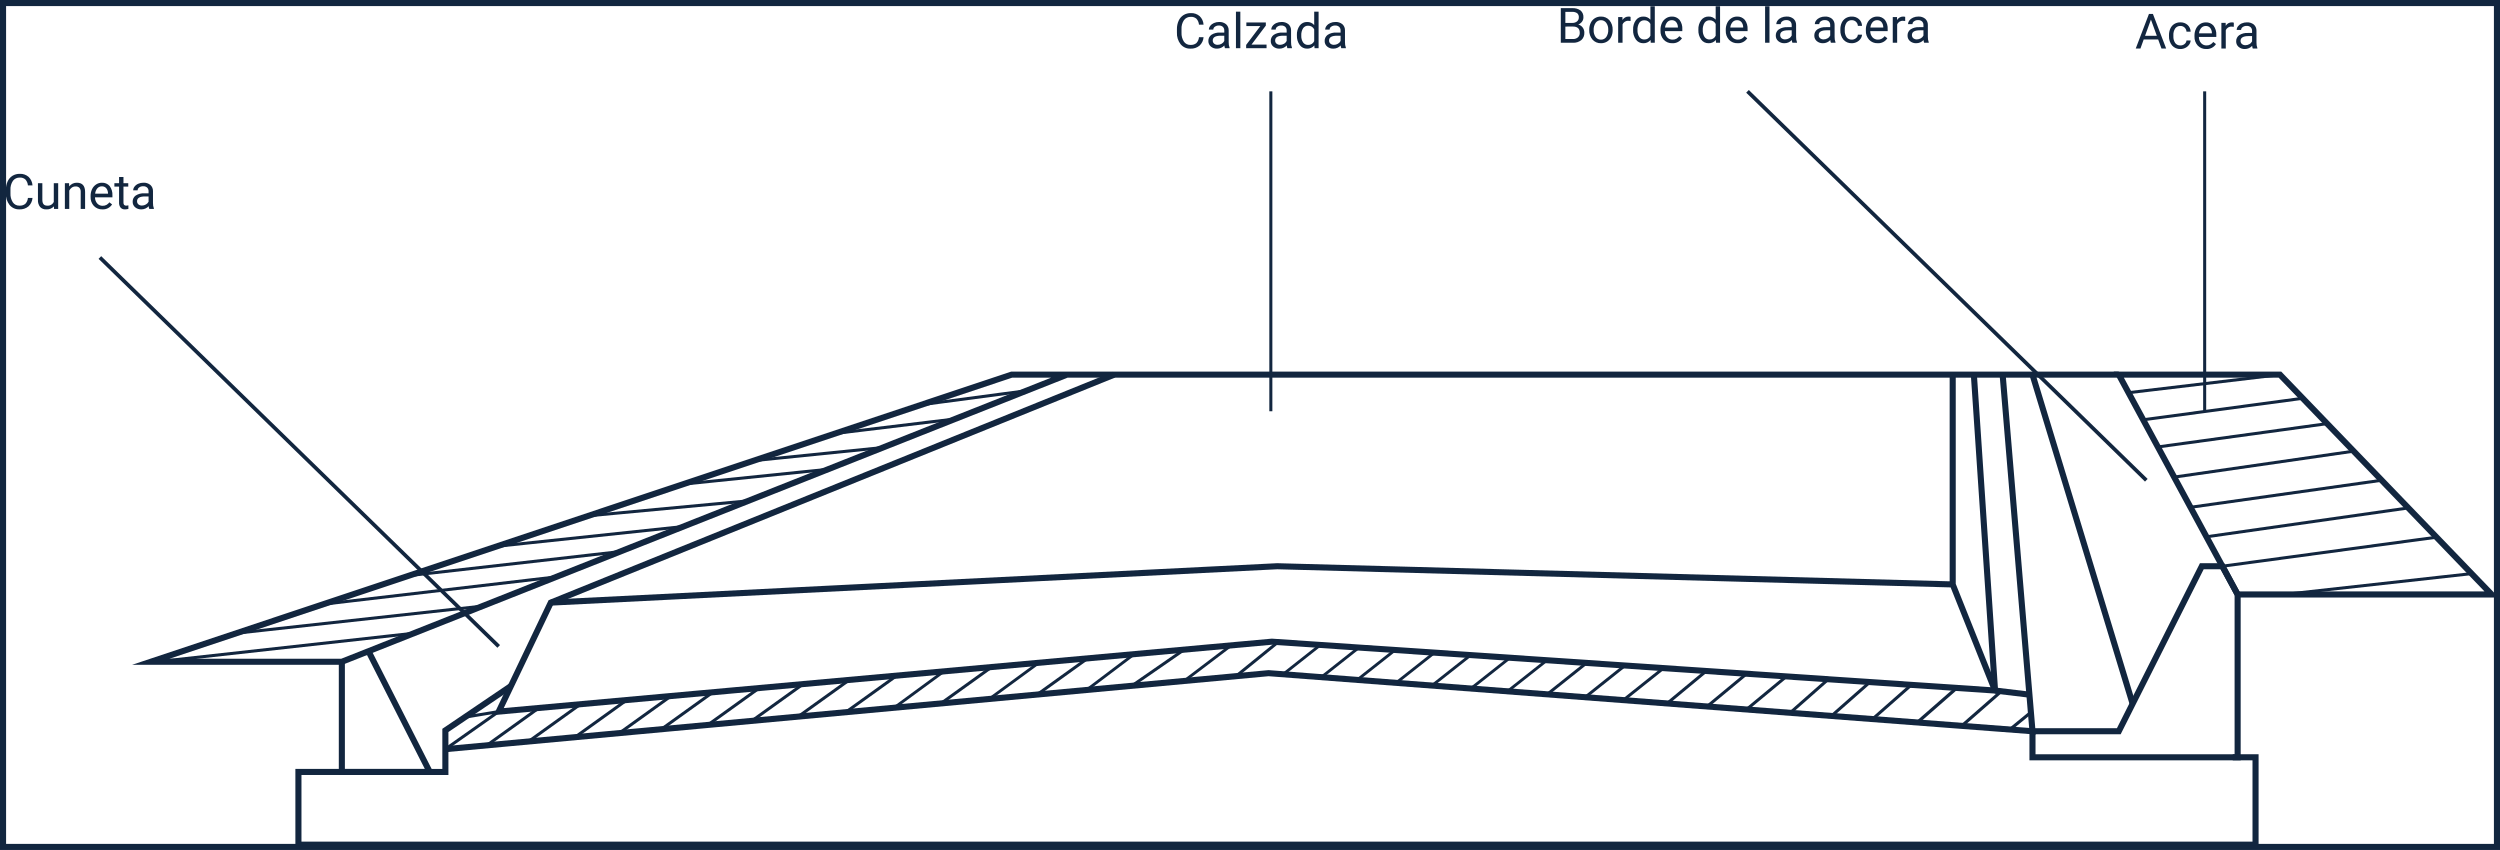
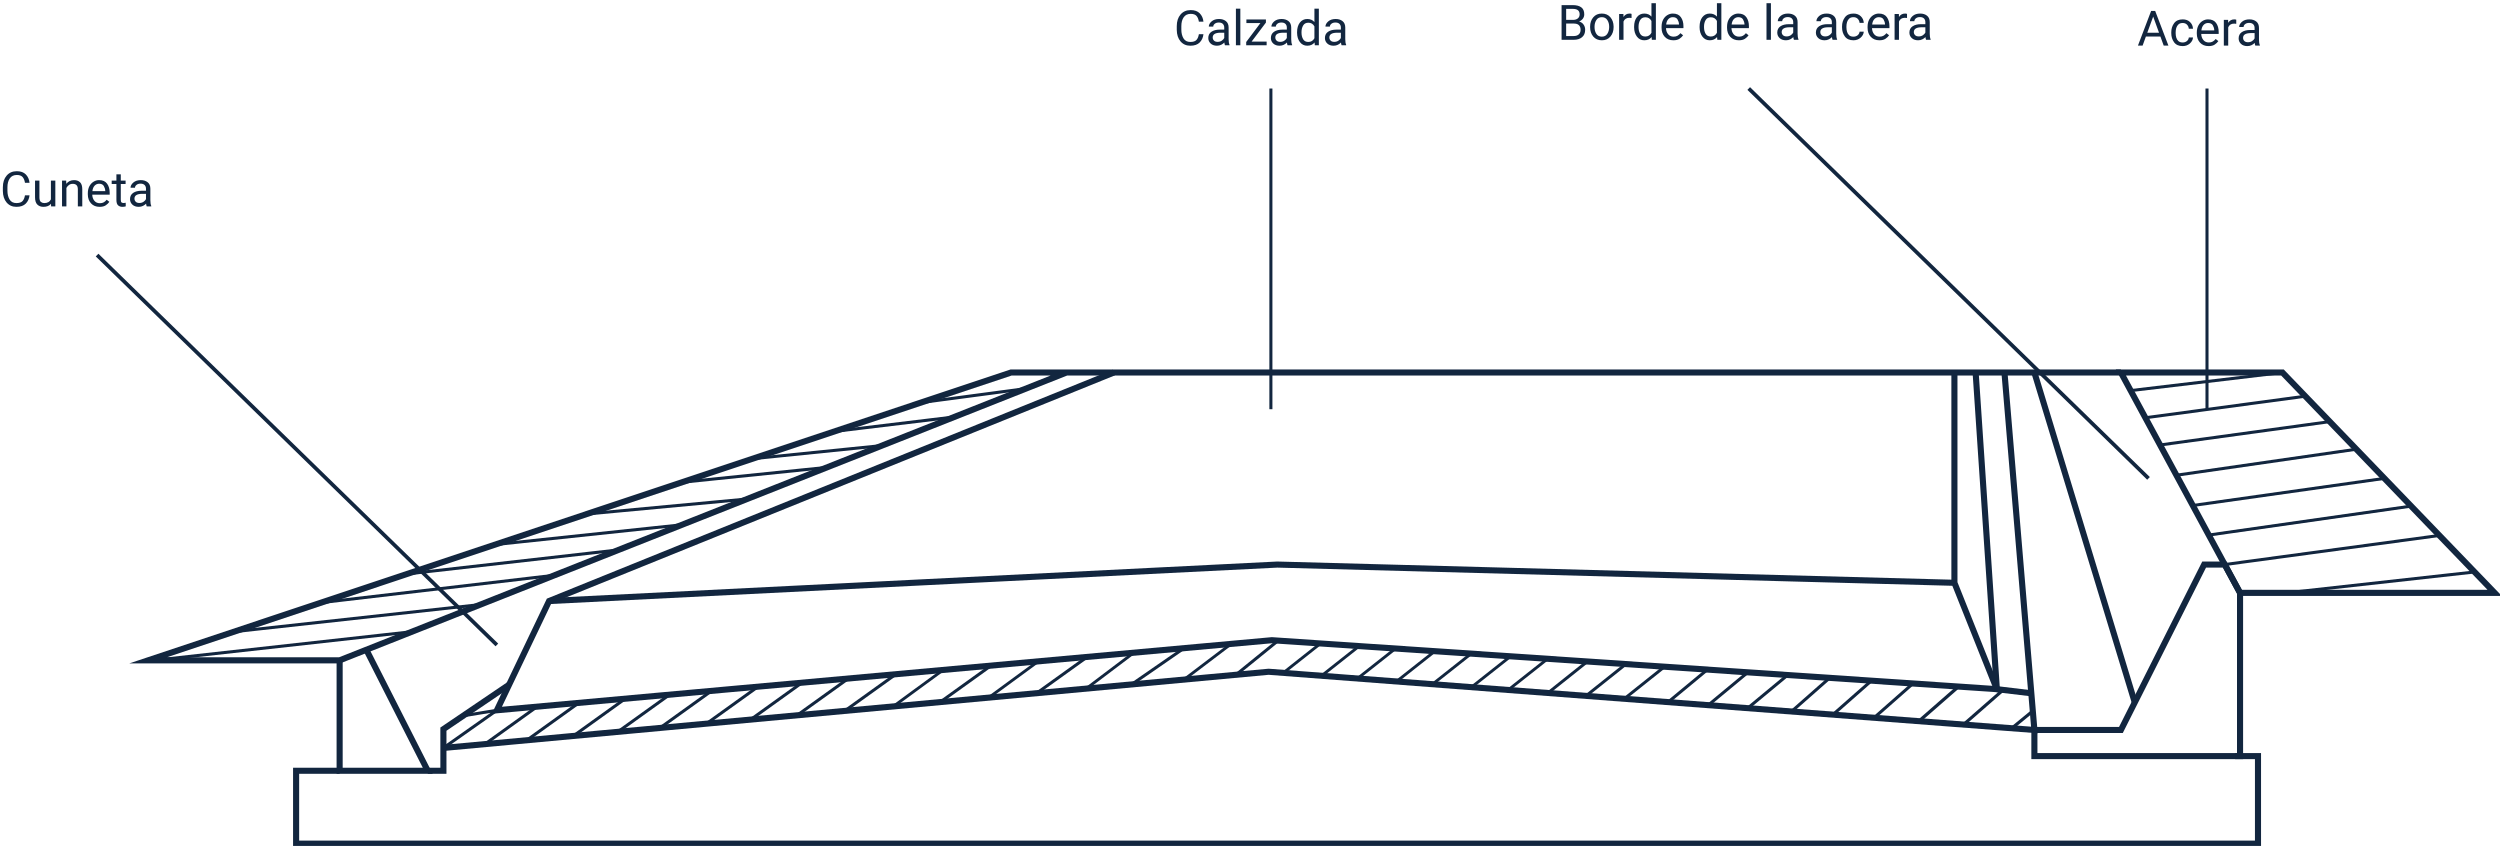
- <svg xmlns="http://www.w3.org/2000/svg" width="822" height="279.471" viewBox="0 0 822 279.471">
-   <g id="Grupo_1029969" data-name="Grupo 1029969" transform="translate(-389 -7962.873)">
-     <path id="Trazado_726988" data-name="Trazado 726988" d="M590.387,154.438H506.871L467.789,82.164h53Z" transform="translate(617.865 8003.896)" fill="none" stroke="#12263f" stroke-miterlimit="10" stroke-width="2" />
-     <path id="Trazado_729234" data-name="Trazado 729234" d="M0,0H820V277.471H0Z" transform="translate(390 7963.873)" fill="none" stroke="#12263f" stroke-width="1" />
+ <svg xmlns="http://www.w3.org/2000/svg" width="820" height="277.471" viewBox="0 0 820 277.471">
+   <defs>
+     <clipPath id="clip-path">
+       <rect id="Rectángulo_350116" data-name="Rectángulo 350116" width="820" height="277.471" fill="none" stroke="#12263f" stroke-width="1" />
+     </clipPath>
+     <clipPath id="clip-path-2">
+       <rect id="Rectángulo_350117" data-name="Rectángulo 350117" width="820" height="277.471" fill="none" stroke="#12263f" stroke-width="2" />
+     </clipPath>
+   </defs>
+   <g id="Grupo_1029964" data-name="Grupo 1029964" transform="translate(-390 -7963.873)">
+     <g id="Grupo_1026424" data-name="Grupo 1026424" transform="translate(390 7963.873)" clip-path="url(#clip-path)">
+       <path id="Trazado_726988" data-name="Trazado 726988" d="M590.387,154.438H506.871L467.789,82.164h53Z" transform="translate(227.865 40.023)" fill="none" stroke="#12263f" stroke-miterlimit="10" stroke-width="2" />
+     </g>
    <path id="Trazado_726989" data-name="Trazado 726989" d="M511.146,124.522h-6.759l-27.3,54.253H448.709v8.566h67.455V133.8Z" transform="translate(608.571 8024.529)" fill="none" stroke="#12263f" stroke-miterlimit="10" stroke-width="2" />
    <path id="Trazado_726990" data-name="Trazado 726990" d="M679.741,82.164H315.7l-283.027,94.4H95.485L333.9,82.164" transform="translate(405.914 8003.896)" fill="none" stroke="#12263f" stroke-miterlimit="10" stroke-width="2" />
    <path id="Trazado_726991" data-name="Trazado 726991" d="M74.91,146.778v36.227h28.909L83.661,143.313" transform="translate(426.489 8033.682)" fill="none" stroke="#12263f" stroke-miterlimit="10" stroke-width="2" />
-     <path id="Trazado_729235" data-name="Trazado 729235" d="M0,0,32.925,108.2" transform="translate(1057.28 8086.06)" fill="none" stroke="#12263f" stroke-width="2" />
+     <path id="Trazado_729234" data-name="Trazado 729234" d="M0,0,32.925,108.2" transform="translate(1057.28 8086.06)" fill="none" stroke="#12263f" stroke-width="2" />
    <path id="Trazado_726992" data-name="Trazado 726992" d="M609.826,82.164l9.815,117.244L368.468,180.313,97.8,205.3" transform="translate(437.639 8003.896)" fill="none" stroke="#12263f" stroke-miterlimit="10" stroke-width="2" />
    <path id="Trazado_726993" data-name="Trazado 726993" d="M594.625,82.164l6.96,103.86L363.8,169.963,109.59,192.946l17.132-35.832,185.234-74.95" transform="translate(443.382 8003.896)" fill="none" stroke="#12263f" stroke-miterlimit="10" stroke-width="2" />
    <path id="Trazado_726994" data-name="Trazado 726994" d="M121.11,157.114l238.86-11.959,222.085,5.98,13.919,34.889-13.919-34.889V82.164" transform="translate(448.994 8003.896)" fill="none" stroke="#12263f" stroke-miterlimit="10" stroke-width="2" />
    <path id="Trazado_726995" data-name="Trazado 726995" d="M94.35,179.256H99.48V165.6l21.548-14.593" transform="translate(435.959 8037.432)" fill="none" stroke="#12263f" stroke-miterlimit="10" stroke-width="2" />
-     <path id="Trazado_726996" data-name="Trazado 726996" d="M79.586,171.582H65.309v23.913h643.5V166.764h-7.5" transform="translate(421.813 8045.105)" fill="none" stroke="#12263f" stroke-miterlimit="10" stroke-width="2" />
-     <path id="Trazado_729236" data-name="Trazado 729236" d="M0,0H820V277.471H0Z" transform="translate(390 7963.873)" fill="none" stroke="#12263f" stroke-width="2" />
+     <g id="Grupo_1026426" data-name="Grupo 1026426" transform="translate(390 7963.873)" clip-path="url(#clip-path-2)">
+       <path id="Trazado_726996" data-name="Trazado 726996" d="M79.586,171.582H65.309v23.913h643.5V166.764h-7.5" transform="translate(31.813 81.232)" fill="none" stroke="#12263f" stroke-miterlimit="10" stroke-width="2" />
+     </g>
    <path id="Trazado_726998" data-name="Trazado 726998" d="M11.307,1.355,0,0" transform="translate(1044.967 8189.92)" fill="none" stroke="#12263f" stroke-width="2" />
-     <path id="Trazado_729237" data-name="Trazado 729237" d="M0,9.393,84.575,0" transform="translate(440.546 8171.068)" fill="none" stroke="#12263f" stroke-width="1" />
-     <path id="Trazado_729238" data-name="Trazado 729238" d="M0,8.914,80.887,0" transform="translate(466.744 8162.154)" fill="none" stroke="#12263f" stroke-width="1" />
-     <path id="Trazado_729239" data-name="Trazado 729239" d="M0,8.951,76.3,0" transform="translate(495.353 8152.575)" fill="none" stroke="#12263f" stroke-width="1" />
-     <path id="Trazado_729240" data-name="Trazado 729240" d="M0,6.8,61.214,0" transform="translate(1139.955 8151.535)" fill="none" stroke="#12263f" stroke-width="1" />
-     <path id="Trazado_729241" data-name="Trazado 729241" d="M0,9.571,70.633,0" transform="translate(1119.484 8139.503)" fill="none" stroke="#12263f" stroke-width="1" />
-     <path id="Trazado_729242" data-name="Trazado 729242" d="M0,9.486,66.373,0" transform="translate(1114.479 8129.88)" fill="none" stroke="#12263f" stroke-width="1" />
-     <path id="Trazado_729243" data-name="Trazado 729243" d="M0,8.888,62.854,0" transform="translate(1109.236 8120.782)" fill="none" stroke="#12263f" stroke-width="1" />
-     <path id="Trazado_729244" data-name="Trazado 729244" d="M0,8.527,59.011,0" transform="translate(1103.868 8111.216)" fill="none" stroke="#12263f" stroke-width="1" />
-     <path id="Trazado_729245" data-name="Trazado 729245" d="M0,7.656,55.661,0" transform="translate(1098.504 8102.166)" fill="none" stroke="#12263f" stroke-width="1" />
-     <path id="Trazado_729246" data-name="Trazado 729246" d="M0,7.036,52.236,0" transform="translate(1093.901 8093.83)" fill="none" stroke="#12263f" stroke-width="1" />
-     <path id="Trazado_729247" data-name="Trazado 729247" d="M0,5.892,49.521,0" transform="translate(1089.135 8086.061)" fill="none" stroke="#12263f" stroke-width="1" />
-     <path id="Trazado_729248" data-name="Trazado 729248" d="M0,7.9,69.47,0" transform="translate(523.419 8144.235)" fill="none" stroke="#12263f" stroke-width="1" />
-     <path id="Trazado_729249" data-name="Trazado 729249" d="M0,6.494,61.272,0" transform="translate(552.44 8135.991)" fill="none" stroke="#12263f" stroke-width="1" />
-     <path id="Trazado_729250" data-name="Trazado 729250" d="M0,4.916,52.549,0" transform="translate(582.492 8127.545)" fill="none" stroke="#12263f" stroke-width="1" />
-     <path id="Trazado_729251" data-name="Trazado 729251" d="M0,4.878,47.531,0" transform="translate(613.712 8117.17)" fill="none" stroke="#12263f" stroke-width="1" />
-     <path id="Trazado_729252" data-name="Trazado 729252" d="M0,4.31,42.442,0" transform="translate(636.874 8110.013)" fill="none" stroke="#12263f" stroke-width="1" />
-     <path id="Trazado_729253" data-name="Trazado 729253" d="M0,4.7,38.846,0" transform="translate(664.193 8100.621)" fill="none" stroke="#12263f" stroke-width="1" />
-     <path id="Trazado_729254" data-name="Trazado 729254" d="M0,4.585,34.441,0" transform="translate(692.036 8091.339)" fill="none" stroke="#12263f" stroke-width="1" />
+     <path id="Trazado_729235" data-name="Trazado 729235" d="M0,9.393,84.575,0" transform="translate(440.546 8171.068)" fill="none" stroke="#12263f" stroke-width="1" />
+     <path id="Trazado_729236" data-name="Trazado 729236" d="M0,8.914,80.887,0" transform="translate(466.744 8162.154)" fill="none" stroke="#12263f" stroke-width="1" />
+     <path id="Trazado_729237" data-name="Trazado 729237" d="M0,8.951,76.3,0" transform="translate(495.353 8152.575)" fill="none" stroke="#12263f" stroke-width="1" />
+     <path id="Trazado_729238" data-name="Trazado 729238" d="M0,6.8,61.214,0" transform="translate(1139.955 8151.535)" fill="none" stroke="#12263f" stroke-width="1" />
+     <path id="Trazado_729239" data-name="Trazado 729239" d="M0,9.571,70.633,0" transform="translate(1119.484 8139.503)" fill="none" stroke="#12263f" stroke-width="1" />
+     <path id="Trazado_729240" data-name="Trazado 729240" d="M0,9.486,66.373,0" transform="translate(1114.479 8129.88)" fill="none" stroke="#12263f" stroke-width="1" />
+     <path id="Trazado_729241" data-name="Trazado 729241" d="M0,8.888,62.854,0" transform="translate(1109.236 8120.782)" fill="none" stroke="#12263f" stroke-width="1" />
+     <path id="Trazado_729242" data-name="Trazado 729242" d="M0,8.527,59.011,0" transform="translate(1103.868 8111.216)" fill="none" stroke="#12263f" stroke-width="1" />
+     <path id="Trazado_729243" data-name="Trazado 729243" d="M0,7.656,55.661,0" transform="translate(1098.504 8102.166)" fill="none" stroke="#12263f" stroke-width="1" />
+     <path id="Trazado_729244" data-name="Trazado 729244" d="M0,7.036,52.236,0" transform="translate(1093.901 8093.83)" fill="none" stroke="#12263f" stroke-width="1" />
+     <path id="Trazado_729245" data-name="Trazado 729245" d="M0,5.892,49.521,0" transform="translate(1089.135 8086.061)" fill="none" stroke="#12263f" stroke-width="1" />
+     <path id="Trazado_729246" data-name="Trazado 729246" d="M0,7.9,69.47,0" transform="translate(523.419 8144.235)" fill="none" stroke="#12263f" stroke-width="1" />
+     <path id="Trazado_729247" data-name="Trazado 729247" d="M0,6.494,61.272,0" transform="translate(552.44 8135.991)" fill="none" stroke="#12263f" stroke-width="1" />
+     <path id="Trazado_729248" data-name="Trazado 729248" d="M0,4.916,52.549,0" transform="translate(582.492 8127.545)" fill="none" stroke="#12263f" stroke-width="1" />
+     <path id="Trazado_729249" data-name="Trazado 729249" d="M0,4.878,47.531,0" transform="translate(613.712 8117.17)" fill="none" stroke="#12263f" stroke-width="1" />
+     <path id="Trazado_729250" data-name="Trazado 729250" d="M0,4.31,42.442,0" transform="translate(636.874 8110.013)" fill="none" stroke="#12263f" stroke-width="1" />
+     <path id="Trazado_729251" data-name="Trazado 729251" d="M0,4.7,38.846,0" transform="translate(664.193 8100.621)" fill="none" stroke="#12263f" stroke-width="1" />
+     <path id="Trazado_729252" data-name="Trazado 729252" d="M0,4.585,34.441,0" transform="translate(692.036 8091.339)" fill="none" stroke="#12263f" stroke-width="1" />
    <path id="Trazado_726997" data-name="Trazado 726997" d="M97.8,169.009l17.533-12.35-11.072,1.819" transform="translate(437.639 8040.183)" fill="none" stroke="#12263f" stroke-miterlimit="10" stroke-width="1" />
-     <path id="Trazado_729255" data-name="Trazado 729255" d="M0,12.288,17.117,0" transform="translate(549.062 8195.647)" fill="none" stroke="#12263f" stroke-width="1" />
-     <path id="Trazado_729256" data-name="Trazado 729256" d="M0,12.288,17.117,0" transform="translate(562.8 8194.371)" fill="none" stroke="#12263f" stroke-width="1" />
-     <path id="Trazado_729257" data-name="Trazado 729257" d="M0,12.288,17.117,0" transform="translate(577.947 8193.052)" fill="none" stroke="#12263f" stroke-width="1" />
-     <path id="Trazado_729258" data-name="Trazado 729258" d="M0,12.288,17.117,0" transform="translate(592.676 8191.605)" fill="none" stroke="#12263f" stroke-width="1" />
-     <path id="Trazado_729259" data-name="Trazado 729259" d="M0,12.288,17.117,0" transform="translate(606.467 8190.345)" fill="none" stroke="#12263f" stroke-width="1" />
-     <path id="Trazado_729260" data-name="Trazado 729260" d="M0,12.288,17.117,0" transform="translate(621.546 8189.077)" fill="none" stroke="#12263f" stroke-width="1" />
-     <path id="Trazado_729261" data-name="Trazado 729261" d="M0,12.288,17.117,0" transform="translate(635.981 8187.769)" fill="none" stroke="#12263f" stroke-width="1" />
-     <path id="Trazado_729262" data-name="Trazado 729262" d="M0,12.288,17.117,0" transform="translate(651.279 8186.321)" fill="none" stroke="#12263f" stroke-width="1" />
-     <path id="Trazado_729263" data-name="Trazado 729263" d="M0,12.288,17.117,0" transform="translate(666.952 8184.851)" fill="none" stroke="#12263f" stroke-width="1" />
-     <path id="Trazado_729264" data-name="Trazado 729264" d="M0,11.8,16.114,0" transform="translate(683.006 8183.776)" fill="none" stroke="#12263f" stroke-width="0.951" />
-     <path id="Trazado_729265" data-name="Trazado 729265" d="M0,12.288,17.117,0" transform="translate(697.979 8182.162)" fill="none" stroke="#12263f" stroke-width="1" />
-     <path id="Trazado_729266" data-name="Trazado 729266" d="M0,11.8,16.114,0" transform="translate(714.033 8181.087)" fill="none" stroke="#12263f" stroke-width="0.951" />
-     <path id="Trazado_729267" data-name="Trazado 729267" d="M0,12.014,16.737,0" transform="translate(730.045 8179.216)" fill="none" stroke="#12263f" stroke-width="1" />
-     <path id="Trazado_729268" data-name="Trazado 729268" d="M0,11.776,15.588,0" transform="translate(746.301 8177.953)" fill="none" stroke="#12263f" stroke-width="0.951" />
-     <path id="Trazado_729269" data-name="Trazado 729269" d="M0,11.892,17.191,0" transform="translate(761.178 8176.464)" fill="none" stroke="#12263f" stroke-width="1" />
-     <path id="Trazado_729270" data-name="Trazado 729270" d="M0,11.7,15.426,0" transform="translate(778.369 8175.069)" fill="none" stroke="#12263f" stroke-width="0.951" />
-     <path id="Trazado_729271" data-name="Trazado 729271" d="M0,11.427,14.089,0" transform="translate(795.409 8173.77)" fill="none" stroke="#12263f" stroke-width="1" />
-     <path id="Trazado_729272" data-name="Trazado 729272" d="M0,9.778,12.38,0" transform="translate(810.738 8174.935)" fill="none" stroke="#12263f" stroke-width="0.951" />
-     <path id="Trazado_729273" data-name="Trazado 729273" d="M0,9.778,12.38,0" transform="translate(823.118 8176.03)" fill="none" stroke="#12263f" stroke-width="0.951" />
-     <path id="Trazado_729274" data-name="Trazado 729274" d="M0,9.778,12.38,0" transform="translate(835.498 8176.463)" fill="none" stroke="#12263f" stroke-width="0.951" />
-     <path id="Trazado_729275" data-name="Trazado 729275" d="M0,9.778,12.38,0" transform="translate(847.877 8177.762)" fill="none" stroke="#12263f" stroke-width="0.951" />
-     <path id="Trazado_729276" data-name="Trazado 729276" d="M0,9.778,12.38,0" transform="translate(860.257 8178.194)" fill="none" stroke="#12263f" stroke-width="0.951" />
-     <path id="Trazado_729277" data-name="Trazado 729277" d="M0,9.778,12.38,0" transform="translate(872.637 8179.493)" fill="none" stroke="#12263f" stroke-width="0.951" />
-     <path id="Trazado_729278" data-name="Trazado 729278" d="M0,9.778,12.38,0" transform="translate(885.016 8180.142)" fill="none" stroke="#12263f" stroke-width="0.951" />
-     <path id="Trazado_729279" data-name="Trazado 729279" d="M0,10.138,12.724,0" transform="translate(897.942 8180.849)" fill="none" stroke="#12263f" stroke-width="0.981" />
-     <path id="Trazado_729280" data-name="Trazado 729280" d="M0,10.138,12.724,0" transform="translate(910.289 8181.918)" fill="none" stroke="#12263f" stroke-width="0.981" />
-     <path id="Trazado_729281" data-name="Trazado 729281" d="M0,10.138,12.724,0" transform="translate(923.013 8182.735)" fill="none" stroke="#12263f" stroke-width="0.981" />
-     <path id="Trazado_729282" data-name="Trazado 729282" d="M0,10.536,12.724,0" transform="translate(937.141 8183.634)" fill="none" stroke="#12263f" stroke-width="1" />
-     <path id="Trazado_729283" data-name="Trazado 729283" d="M0,10.536,12.724,0" transform="translate(950.263 8184.652)" fill="none" stroke="#12263f" stroke-width="1" />
-     <path id="Trazado_729284" data-name="Trazado 729284" d="M0,10.536,12.724,0" transform="translate(963.582 8185.338)" fill="none" stroke="#12263f" stroke-width="1" />
-     <path id="Trazado_729285" data-name="Trazado 729285" d="M0,10.942,12.428,0" transform="translate(977.61 8186.305)" fill="none" stroke="#12263f" stroke-width="1.008" />
-     <path id="Trazado_729286" data-name="Trazado 729286" d="M0,10.942,12.428,0" transform="translate(991.298 8187.237)" fill="none" stroke="#12263f" stroke-width="1.008" />
-     <path id="Trazado_729287" data-name="Trazado 729287" d="M0,10.942,12.428,0" transform="translate(1005.06 8188.032)" fill="none" stroke="#12263f" stroke-width="1.008" />
-     <path id="Trazado_729288" data-name="Trazado 729288" d="M0,11.589,13.255,0" transform="translate(1019.135 8189.07)" fill="none" stroke="#12263f" stroke-width="1.071" />
-     <path id="Trazado_729289" data-name="Trazado 729289" d="M0,11.165,12.771,0" transform="translate(1034.031 8190.371)" fill="none" stroke="#12263f" stroke-width="1.032" />
-     <path id="Trazado_729290" data-name="Trazado 729290" d="M0,5.824,7.108,0" transform="translate(1049.651 8197.079)" fill="none" stroke="#12263f" stroke-width="1.032" />
-     <path id="Trazado_729291" data-name="Trazado 729291" d="M0,105.186V0" transform="translate(1113.895 7992.908)" fill="none" stroke="#12263f" stroke-width="1" />
-     <path id="Trazado_729292" data-name="Trazado 729292" d="M131.129,127.875,0,0" transform="translate(963.581 7992.907)" fill="none" stroke="#12263f" stroke-width="1.239" />
-     <path id="Trazado_729293" data-name="Trazado 729293" d="M7.6-2.977H2.836L1.766,0H.219L4.563-11.375H5.875L10.227,0H8.688ZM3.289-4.2H7.156L5.219-9.523Zm11.633,3.18a2.082,2.082,0,0,0,1.352-.469,1.649,1.649,0,0,0,.641-1.172h1.367a2.621,2.621,0,0,1-.5,1.383,3.293,3.293,0,0,1-1.23,1.047,3.55,3.55,0,0,1-1.629.391A3.482,3.482,0,0,1,12.176-1a4.59,4.59,0,0,1-1.02-3.152v-.242a5.089,5.089,0,0,1,.453-2.2,3.451,3.451,0,0,1,1.3-1.492,3.7,3.7,0,0,1,2-.531,3.39,3.39,0,0,1,2.363.852,3.043,3.043,0,0,1,1,2.211H16.914a1.992,1.992,0,0,0-.621-1.348,1.932,1.932,0,0,0-1.379-.527,2.023,2.023,0,0,0-1.707.793A3.724,3.724,0,0,0,12.6-4.336v.273a3.65,3.65,0,0,0,.6,2.25A2.033,2.033,0,0,0,14.922-1.023ZM23.414.156a3.693,3.693,0,0,1-2.8-1.129,4.19,4.19,0,0,1-1.078-3.02v-.266A5.073,5.073,0,0,1,20.02-6.5a3.748,3.748,0,0,1,1.344-1.547,3.378,3.378,0,0,1,1.871-.559A3.166,3.166,0,0,1,25.8-7.523a4.7,4.7,0,0,1,.914,3.109v.6H20.984a3,3,0,0,0,.73,2.02,2.3,2.3,0,0,0,1.777.77,2.517,2.517,0,0,0,1.3-.312,3.259,3.259,0,0,0,.93-.828l.883.688A3.55,3.55,0,0,1,23.414.156Zm-.18-7.578a1.928,1.928,0,0,0-1.469.637A3.1,3.1,0,0,0,21.031-5h4.234v-.109a2.753,2.753,0,0,0-.594-1.707A1.815,1.815,0,0,0,23.234-7.422Zm9.234.266a4.331,4.331,0,0,0-.711-.055A1.9,1.9,0,0,0,29.828-6V0H28.383V-8.453h1.406l.023.977a2.251,2.251,0,0,1,2.016-1.133,1.477,1.477,0,0,1,.641.109ZM38.7,0a3.036,3.036,0,0,1-.2-.891A3.225,3.225,0,0,1,36.094.156a2.984,2.984,0,0,1-2.051-.707,2.287,2.287,0,0,1-.8-1.793,2.39,2.39,0,0,1,1-2.051,4.733,4.733,0,0,1,2.824-.73h1.406v-.664A1.623,1.623,0,0,0,38.023-7a1.821,1.821,0,0,0-1.336-.449,2.107,2.107,0,0,0-1.3.391,1.151,1.151,0,0,0-.523.945H33.414a2,2,0,0,1,.449-1.223,3.066,3.066,0,0,1,1.219-.934,4.1,4.1,0,0,1,1.691-.344,3.342,3.342,0,0,1,2.289.73,2.635,2.635,0,0,1,.859,2.012v3.891a4.757,4.757,0,0,0,.3,1.852V0ZM36.3-1.1a2.54,2.54,0,0,0,1.289-.352,2.127,2.127,0,0,0,.883-.914V-4.1H37.344q-2.656,0-2.656,1.555a1.316,1.316,0,0,0,.453,1.063A1.742,1.742,0,0,0,36.3-1.1Z" transform="translate(1091.008 7978.837)" fill="#12263f" />
-     <path id="Trazado_729294" data-name="Trazado 729294" d="M0,0H820V277.471H0Z" transform="translate(390 7963.873)" fill="none" stroke="#12263f" stroke-width="1" />
-     <path id="Trazado_729295" data-name="Trazado 729295" d="M0,105.186V0" transform="translate(806.853 7992.908)" fill="none" stroke="#12263f" stroke-width="1" />
-     <path id="Trazado_729296" data-name="Trazado 729296" d="M9.688-3.609A4.185,4.185,0,0,1,8.355-.824a4.365,4.365,0,0,1-2.98.98,4.008,4.008,0,0,1-3.23-1.445A5.815,5.815,0,0,1,.93-5.156V-6.25A6.481,6.481,0,0,1,1.5-9.039,4.231,4.231,0,0,1,3.1-10.887a4.47,4.47,0,0,1,2.406-.645A4.11,4.11,0,0,1,8.414-10.52a4.235,4.235,0,0,1,1.273,2.8H8.18a3.268,3.268,0,0,0-.848-1.975A2.565,2.565,0,0,0,5.508-10.3,2.684,2.684,0,0,0,3.254-9.241a4.882,4.882,0,0,0-.816,3.026v1.1a5.018,5.018,0,0,0,.773,2.948A2.5,2.5,0,0,0,5.375-1.07a2.887,2.887,0,0,0,1.918-.566A3.143,3.143,0,0,0,8.18-3.609ZM16.727,0a3.036,3.036,0,0,1-.2-.891A3.225,3.225,0,0,1,14.117.156a2.984,2.984,0,0,1-2.051-.707,2.287,2.287,0,0,1-.8-1.793,2.39,2.39,0,0,1,1-2.051,4.733,4.733,0,0,1,2.824-.73H16.5v-.664A1.623,1.623,0,0,0,16.047-7a1.821,1.821,0,0,0-1.336-.449,2.107,2.107,0,0,0-1.3.391,1.151,1.151,0,0,0-.523.945H11.438a2,2,0,0,1,.449-1.223,3.066,3.066,0,0,1,1.219-.934A4.1,4.1,0,0,1,14.8-8.609a3.342,3.342,0,0,1,2.289.73,2.635,2.635,0,0,1,.859,2.012v3.891a4.757,4.757,0,0,0,.3,1.852V0Zm-2.4-1.1a2.54,2.54,0,0,0,1.289-.352,2.127,2.127,0,0,0,.883-.914V-4.1H15.367q-2.656,0-2.656,1.555a1.316,1.316,0,0,0,.453,1.063A1.742,1.742,0,0,0,14.328-1.1ZM21.781,0H20.336V-12h1.445Zm3.672-1.18H30.4V0H23.688V-1.062l4.664-6.2H23.758v-1.2h6.406V-7.43ZM37.242,0a3.036,3.036,0,0,1-.2-.891A3.225,3.225,0,0,1,34.633.156a2.984,2.984,0,0,1-2.051-.707,2.287,2.287,0,0,1-.8-1.793,2.39,2.39,0,0,1,1-2.051,4.733,4.733,0,0,1,2.824-.73h1.406v-.664A1.623,1.623,0,0,0,36.563-7a1.821,1.821,0,0,0-1.336-.449,2.107,2.107,0,0,0-1.3.391,1.151,1.151,0,0,0-.523.945H31.953A2,2,0,0,1,32.4-7.332a3.066,3.066,0,0,1,1.219-.934,4.1,4.1,0,0,1,1.691-.344,3.342,3.342,0,0,1,2.289.73,2.635,2.635,0,0,1,.859,2.012v3.891a4.757,4.757,0,0,0,.3,1.852V0Zm-2.4-1.1a2.54,2.54,0,0,0,1.289-.352,2.127,2.127,0,0,0,.883-.914V-4.1H35.883q-2.656,0-2.656,1.555a1.316,1.316,0,0,0,.453,1.063A1.742,1.742,0,0,0,34.844-1.1Zm5.531-3.2A4.952,4.952,0,0,1,41.3-7.426a2.915,2.915,0,0,1,2.414-1.184,2.932,2.932,0,0,1,2.352,1.016V-12h1.445V0H46.18l-.07-.906A2.943,2.943,0,0,1,43.7.156a2.887,2.887,0,0,1-2.395-1.2,5.008,5.008,0,0,1-.926-3.141Zm1.445.164a3.749,3.749,0,0,0,.594,2.25,1.92,1.92,0,0,0,1.641.813A2.108,2.108,0,0,0,46.063-2.3V-6.187a2.125,2.125,0,0,0-1.992-1.2,1.929,1.929,0,0,0-1.656.82A4.128,4.128,0,0,0,41.82-4.133ZM54.969,0a3.036,3.036,0,0,1-.2-.891A3.225,3.225,0,0,1,52.359.156a2.984,2.984,0,0,1-2.051-.707,2.287,2.287,0,0,1-.8-1.793,2.39,2.39,0,0,1,1-2.051,4.733,4.733,0,0,1,2.824-.73h1.406v-.664A1.623,1.623,0,0,0,54.289-7a1.821,1.821,0,0,0-1.336-.449,2.107,2.107,0,0,0-1.3.391,1.151,1.151,0,0,0-.523.945H49.68a2,2,0,0,1,.449-1.223,3.066,3.066,0,0,1,1.219-.934,4.1,4.1,0,0,1,1.691-.344,3.342,3.342,0,0,1,2.289.73,2.635,2.635,0,0,1,.859,2.012v3.891a4.757,4.757,0,0,0,.3,1.852V0Zm-2.4-1.1a2.54,2.54,0,0,0,1.289-.352,2.127,2.127,0,0,0,.883-.914V-4.1H53.609q-2.656,0-2.656,1.555a1.316,1.316,0,0,0,.453,1.063A1.742,1.742,0,0,0,52.57-1.1Z" transform="translate(775.043 7978.713)" fill="#12263f" />
-     <path id="Trazado_729297" data-name="Trazado 729297" d="M1.32,0V-11.375H5.039a4.317,4.317,0,0,1,2.785.766,2.759,2.759,0,0,1,.934,2.266A2.31,2.31,0,0,1,8.3-6.934a2.938,2.938,0,0,1-1.234.949A2.638,2.638,0,0,1,8.527-5a2.814,2.814,0,0,1,.535,1.723A3.042,3.042,0,0,1,8.07-.875,4.1,4.1,0,0,1,5.266,0Zm1.5-5.32v4.094H5.3A2.385,2.385,0,0,0,6.949-1.77a1.907,1.907,0,0,0,.605-1.5q0-2.055-2.234-2.055Zm0-1.2H5.086A2.375,2.375,0,0,0,6.66-7.017a1.654,1.654,0,0,0,.59-1.339A1.626,1.626,0,0,0,6.7-9.722a2.686,2.686,0,0,0-1.664-.427H2.82ZM10.672-4.3a4.993,4.993,0,0,1,.488-2.234A3.643,3.643,0,0,1,12.52-8.07a3.7,3.7,0,0,1,1.988-.539,3.565,3.565,0,0,1,2.793,1.2,4.6,4.6,0,0,1,1.066,3.18v.1a5.036,5.036,0,0,1-.473,2.215A3.589,3.589,0,0,1,16.543-.391a3.743,3.743,0,0,1-2.02.547,3.556,3.556,0,0,1-2.785-1.2A4.575,4.575,0,0,1,10.672-4.2Zm1.453.172a3.616,3.616,0,0,0,.652,2.258,2.088,2.088,0,0,0,1.746.852,2.075,2.075,0,0,0,1.75-.863A3.955,3.955,0,0,0,16.922-4.3a3.61,3.61,0,0,0-.66-2.254,2.1,2.1,0,0,0-1.754-.863,2.075,2.075,0,0,0-1.727.852A3.925,3.925,0,0,0,12.125-4.133ZM24.266-7.156a4.331,4.331,0,0,0-.711-.055A1.9,1.9,0,0,0,21.625-6V0H20.18V-8.453h1.406l.023.977a2.251,2.251,0,0,1,2.016-1.133,1.477,1.477,0,0,1,.641.109ZM25.094-4.3a4.952,4.952,0,0,1,.922-3.129A2.915,2.915,0,0,1,28.43-8.609a2.932,2.932,0,0,1,2.352,1.016V-12h1.445V0H30.9l-.07-.906A2.943,2.943,0,0,1,28.414.156a2.887,2.887,0,0,1-2.395-1.2,5.008,5.008,0,0,1-.926-3.141Zm1.445.164a3.749,3.749,0,0,0,.594,2.25,1.92,1.92,0,0,0,1.641.813A2.108,2.108,0,0,0,30.781-2.3V-6.187a2.125,2.125,0,0,0-1.992-1.2,1.929,1.929,0,0,0-1.656.82A4.128,4.128,0,0,0,26.539-4.133ZM37.977.156a3.693,3.693,0,0,1-2.8-1.129A4.19,4.19,0,0,1,34.1-3.992v-.266a5.073,5.073,0,0,1,.48-2.246,3.748,3.748,0,0,1,1.344-1.547A3.378,3.378,0,0,1,37.8-8.609a3.166,3.166,0,0,1,2.563,1.086,4.7,4.7,0,0,1,.914,3.109v.6H35.547a3,3,0,0,0,.73,2.02,2.3,2.3,0,0,0,1.777.77,2.517,2.517,0,0,0,1.3-.312,3.259,3.259,0,0,0,.93-.828l.883.688A3.55,3.55,0,0,1,37.977.156ZM37.8-7.422a1.928,1.928,0,0,0-1.469.637A3.1,3.1,0,0,0,35.594-5h4.234v-.109a2.753,2.753,0,0,0-.594-1.707A1.815,1.815,0,0,0,37.8-7.422ZM46.555-4.3a4.952,4.952,0,0,1,.922-3.129,2.915,2.915,0,0,1,2.414-1.184,2.932,2.932,0,0,1,2.352,1.016V-12h1.445V0H52.359l-.07-.906A2.943,2.943,0,0,1,49.875.156a2.887,2.887,0,0,1-2.395-1.2,5.008,5.008,0,0,1-.926-3.141ZM48-4.133a3.749,3.749,0,0,0,.594,2.25,1.92,1.92,0,0,0,1.641.813A2.108,2.108,0,0,0,52.242-2.3V-6.187a2.125,2.125,0,0,0-1.992-1.2,1.929,1.929,0,0,0-1.656.82A4.128,4.128,0,0,0,48-4.133ZM59.438.156a3.693,3.693,0,0,1-2.8-1.129,4.19,4.19,0,0,1-1.078-3.02v-.266a5.073,5.073,0,0,1,.48-2.246,3.748,3.748,0,0,1,1.344-1.547,3.378,3.378,0,0,1,1.871-.559A3.166,3.166,0,0,1,61.82-7.523a4.7,4.7,0,0,1,.914,3.109v.6H57.008a3,3,0,0,0,.73,2.02,2.3,2.3,0,0,0,1.777.77,2.517,2.517,0,0,0,1.3-.312,3.259,3.259,0,0,0,.93-.828l.883.688A3.55,3.55,0,0,1,59.438.156Zm-.18-7.578a1.928,1.928,0,0,0-1.469.637A3.1,3.1,0,0,0,57.055-5h4.234v-.109A2.753,2.753,0,0,0,60.7-6.816,1.815,1.815,0,0,0,59.258-7.422ZM69.938,0H68.492V-12h1.445Zm7.531,0a3.036,3.036,0,0,1-.2-.891A3.225,3.225,0,0,1,74.859.156a2.984,2.984,0,0,1-2.051-.707,2.288,2.288,0,0,1-.8-1.793,2.39,2.39,0,0,1,1-2.051,4.733,4.733,0,0,1,2.824-.73h1.406v-.664A1.623,1.623,0,0,0,76.789-7a1.821,1.821,0,0,0-1.336-.449,2.108,2.108,0,0,0-1.3.391,1.151,1.151,0,0,0-.523.945H72.18a2,2,0,0,1,.449-1.223,3.066,3.066,0,0,1,1.219-.934,4.1,4.1,0,0,1,1.691-.344,3.342,3.342,0,0,1,2.289.73,2.635,2.635,0,0,1,.859,2.012v3.891a4.757,4.757,0,0,0,.3,1.852V0Zm-2.4-1.1a2.54,2.54,0,0,0,1.289-.352,2.127,2.127,0,0,0,.883-.914V-4.1H76.109q-2.656,0-2.656,1.555a1.316,1.316,0,0,0,.453,1.063A1.742,1.742,0,0,0,75.07-1.1ZM90.133,0a3.036,3.036,0,0,1-.2-.891A3.225,3.225,0,0,1,87.523.156a2.984,2.984,0,0,1-2.051-.707,2.288,2.288,0,0,1-.8-1.793,2.39,2.39,0,0,1,1-2.051,4.733,4.733,0,0,1,2.824-.73h1.406v-.664A1.623,1.623,0,0,0,89.453-7a1.821,1.821,0,0,0-1.336-.449,2.108,2.108,0,0,0-1.3.391,1.151,1.151,0,0,0-.523.945H84.844a2,2,0,0,1,.449-1.223,3.066,3.066,0,0,1,1.219-.934A4.1,4.1,0,0,1,88.2-8.609a3.342,3.342,0,0,1,2.289.73,2.635,2.635,0,0,1,.859,2.012v3.891a4.757,4.757,0,0,0,.3,1.852V0Zm-2.4-1.1a2.54,2.54,0,0,0,1.289-.352,2.127,2.127,0,0,0,.883-.914V-4.1H88.773q-2.656,0-2.656,1.555a1.316,1.316,0,0,0,.453,1.063A1.742,1.742,0,0,0,87.734-1.1Zm9.273.078a2.082,2.082,0,0,0,1.352-.469A1.649,1.649,0,0,0,99-2.664h1.367a2.621,2.621,0,0,1-.5,1.383,3.293,3.293,0,0,1-1.23,1.047,3.55,3.55,0,0,1-1.629.391A3.482,3.482,0,0,1,94.262-1a4.59,4.59,0,0,1-1.02-3.152v-.242a5.089,5.089,0,0,1,.453-2.2A3.451,3.451,0,0,1,95-8.078a3.7,3.7,0,0,1,2-.531,3.39,3.39,0,0,1,2.363.852,3.043,3.043,0,0,1,1,2.211H99a1.992,1.992,0,0,0-.621-1.348A1.932,1.932,0,0,0,97-7.422a2.023,2.023,0,0,0-1.707.793,3.724,3.724,0,0,0-.605,2.293v.273a3.65,3.65,0,0,0,.6,2.25A2.033,2.033,0,0,0,97.008-1.023ZM105.5.156a3.693,3.693,0,0,1-2.8-1.129,4.19,4.19,0,0,1-1.078-3.02v-.266a5.073,5.073,0,0,1,.48-2.246,3.748,3.748,0,0,1,1.344-1.547,3.378,3.378,0,0,1,1.871-.559,3.166,3.166,0,0,1,2.563,1.086,4.7,4.7,0,0,1,.914,3.109v.6H103.07a3,3,0,0,0,.73,2.02,2.3,2.3,0,0,0,1.777.77,2.517,2.517,0,0,0,1.3-.312,3.259,3.259,0,0,0,.93-.828l.883.688A3.55,3.55,0,0,1,105.5.156Zm-.18-7.578a1.928,1.928,0,0,0-1.469.637A3.1,3.1,0,0,0,103.117-5h4.234v-.109a2.753,2.753,0,0,0-.594-1.707A1.815,1.815,0,0,0,105.32-7.422Zm9.234.266a4.331,4.331,0,0,0-.711-.055A1.9,1.9,0,0,0,111.914-6V0h-1.445V-8.453h1.406l.023.977a2.251,2.251,0,0,1,2.016-1.133,1.477,1.477,0,0,1,.641.109ZM120.789,0a3.036,3.036,0,0,1-.2-.891A3.225,3.225,0,0,1,118.18.156a2.984,2.984,0,0,1-2.051-.707,2.288,2.288,0,0,1-.8-1.793,2.39,2.39,0,0,1,1-2.051,4.733,4.733,0,0,1,2.824-.73h1.406v-.664A1.623,1.623,0,0,0,120.109-7a1.821,1.821,0,0,0-1.336-.449,2.108,2.108,0,0,0-1.3.391,1.151,1.151,0,0,0-.523.945H115.5a2,2,0,0,1,.449-1.223,3.066,3.066,0,0,1,1.219-.934,4.1,4.1,0,0,1,1.691-.344,3.342,3.342,0,0,1,2.289.73,2.635,2.635,0,0,1,.859,2.012v3.891a4.757,4.757,0,0,0,.3,1.852V0Zm-2.4-1.1a2.54,2.54,0,0,0,1.289-.352,2.127,2.127,0,0,0,.883-.914V-4.1H119.43q-2.656,0-2.656,1.555a1.316,1.316,0,0,0,.453,1.063A1.742,1.742,0,0,0,118.391-1.1Z" transform="translate(900.87 7976.929)" fill="#12263f" />
-     <path id="Trazado_729298" data-name="Trazado 729298" d="M0,0H820V277.471H0Z" transform="translate(390 7963.873)" fill="none" stroke="#12263f" stroke-width="1" />
-     <path id="Trazado_729299" data-name="Trazado 729299" d="M131.129,127.875,0,0" transform="translate(421.843 8047.54)" fill="none" stroke="#12263f" stroke-width="1.239" />
-     <path id="Trazado_729300" data-name="Trazado 729300" d="M9.688-3.609A4.185,4.185,0,0,1,8.355-.824a4.365,4.365,0,0,1-2.98.98,4.008,4.008,0,0,1-3.23-1.445A5.815,5.815,0,0,1,.93-5.156V-6.25A6.481,6.481,0,0,1,1.5-9.039,4.231,4.231,0,0,1,3.1-10.887a4.47,4.47,0,0,1,2.406-.645A4.11,4.11,0,0,1,8.414-10.52a4.235,4.235,0,0,1,1.273,2.8H8.18a3.268,3.268,0,0,0-.848-1.975A2.565,2.565,0,0,0,5.508-10.3,2.684,2.684,0,0,0,3.254-9.241a4.882,4.882,0,0,0-.816,3.026v1.1a5.018,5.018,0,0,0,.773,2.948A2.5,2.5,0,0,0,5.375-1.07a2.887,2.887,0,0,0,1.918-.566A3.143,3.143,0,0,0,8.18-3.609ZM16.727-.836A3.07,3.07,0,0,1,14.25.156a2.628,2.628,0,0,1-2.059-.785,3.4,3.4,0,0,1-.715-2.324v-5.5h1.445v5.461q0,1.922,1.563,1.922a2.163,2.163,0,0,0,2.2-1.234V-8.453h1.445V0H16.758ZM21.7-8.453l.047,1.063a3.08,3.08,0,0,1,2.531-1.219q2.68,0,2.7,3.023V0H25.531V-5.594a1.946,1.946,0,0,0-.418-1.352,1.675,1.675,0,0,0-1.277-.437,2.086,2.086,0,0,0-1.234.375,2.546,2.546,0,0,0-.828.984V0H20.328V-8.453ZM32.664.156a3.693,3.693,0,0,1-2.8-1.129,4.19,4.19,0,0,1-1.078-3.02v-.266A5.073,5.073,0,0,1,29.27-6.5a3.748,3.748,0,0,1,1.344-1.547,3.378,3.378,0,0,1,1.871-.559,3.166,3.166,0,0,1,2.563,1.086,4.7,4.7,0,0,1,.914,3.109v.6H30.234a3,3,0,0,0,.73,2.02,2.3,2.3,0,0,0,1.777.77,2.517,2.517,0,0,0,1.3-.312,3.259,3.259,0,0,0,.93-.828l.883.688A3.55,3.55,0,0,1,32.664.156Zm-.18-7.578a1.928,1.928,0,0,0-1.469.637A3.1,3.1,0,0,0,30.281-5h4.234v-.109a2.753,2.753,0,0,0-.594-1.707A1.815,1.815,0,0,0,32.484-7.422ZM39.594-10.5v2.047h1.578v1.117H39.594v5.249a1.173,1.173,0,0,0,.211.763.888.888,0,0,0,.719.254,3.5,3.5,0,0,0,.688-.094V0A4.215,4.215,0,0,1,40.1.156,1.8,1.8,0,0,1,38.641-.43a2.517,2.517,0,0,1-.492-1.664V-7.336H36.609V-8.453h1.539V-10.5ZM48.078,0a3.036,3.036,0,0,1-.2-.891A3.225,3.225,0,0,1,45.469.156a2.984,2.984,0,0,1-2.051-.707,2.287,2.287,0,0,1-.8-1.793,2.39,2.39,0,0,1,1-2.051,4.733,4.733,0,0,1,2.824-.73h1.406v-.664A1.623,1.623,0,0,0,47.4-7a1.821,1.821,0,0,0-1.336-.449,2.107,2.107,0,0,0-1.3.391,1.151,1.151,0,0,0-.523.945H42.789a2,2,0,0,1,.449-1.223,3.066,3.066,0,0,1,1.219-.934,4.1,4.1,0,0,1,1.691-.344,3.342,3.342,0,0,1,2.289.73A2.635,2.635,0,0,1,49.3-5.867v3.891a4.757,4.757,0,0,0,.3,1.852V0Zm-2.4-1.1a2.54,2.54,0,0,0,1.289-.352,2.127,2.127,0,0,0,.883-.914V-4.1H46.719q-2.656,0-2.656,1.555a1.316,1.316,0,0,0,.453,1.063A1.742,1.742,0,0,0,45.68-1.1Z" transform="translate(390.001 8031.561)" fill="#12263f" />
-     <path id="Trazado_729301" data-name="Trazado 729301" d="M0,0H820V277.471H0Z" transform="translate(390 7963.873)" fill="none" stroke="#12263f" stroke-width="1" />
+     <path id="Trazado_729253" data-name="Trazado 729253" d="M0,12.288,17.117,0" transform="translate(549.062 8195.647)" fill="none" stroke="#12263f" stroke-width="1" />
+     <path id="Trazado_729254" data-name="Trazado 729254" d="M0,12.288,17.117,0" transform="translate(562.8 8194.371)" fill="none" stroke="#12263f" stroke-width="1" />
+     <path id="Trazado_729255" data-name="Trazado 729255" d="M0,12.288,17.117,0" transform="translate(577.947 8193.052)" fill="none" stroke="#12263f" stroke-width="1" />
+     <path id="Trazado_729256" data-name="Trazado 729256" d="M0,12.288,17.117,0" transform="translate(592.676 8191.605)" fill="none" stroke="#12263f" stroke-width="1" />
+     <path id="Trazado_729257" data-name="Trazado 729257" d="M0,12.288,17.117,0" transform="translate(606.467 8190.345)" fill="none" stroke="#12263f" stroke-width="1" />
+     <path id="Trazado_729258" data-name="Trazado 729258" d="M0,12.288,17.117,0" transform="translate(621.546 8189.077)" fill="none" stroke="#12263f" stroke-width="1" />
+     <path id="Trazado_729259" data-name="Trazado 729259" d="M0,12.288,17.117,0" transform="translate(635.981 8187.769)" fill="none" stroke="#12263f" stroke-width="1" />
+     <path id="Trazado_729260" data-name="Trazado 729260" d="M0,12.288,17.117,0" transform="translate(651.279 8186.321)" fill="none" stroke="#12263f" stroke-width="1" />
+     <path id="Trazado_729261" data-name="Trazado 729261" d="M0,12.288,17.117,0" transform="translate(666.952 8184.851)" fill="none" stroke="#12263f" stroke-width="1" />
+     <path id="Trazado_729262" data-name="Trazado 729262" d="M0,11.8,16.114,0" transform="translate(683.006 8183.776)" fill="none" stroke="#12263f" stroke-width="0.951" />
+     <path id="Trazado_729263" data-name="Trazado 729263" d="M0,12.288,17.117,0" transform="translate(697.979 8182.162)" fill="none" stroke="#12263f" stroke-width="1" />
+     <path id="Trazado_729264" data-name="Trazado 729264" d="M0,11.8,16.114,0" transform="translate(714.033 8181.087)" fill="none" stroke="#12263f" stroke-width="0.951" />
+     <path id="Trazado_729265" data-name="Trazado 729265" d="M0,12.014,16.737,0" transform="translate(730.045 8179.216)" fill="none" stroke="#12263f" stroke-width="1" />
+     <path id="Trazado_729266" data-name="Trazado 729266" d="M0,11.776,15.588,0" transform="translate(746.301 8177.953)" fill="none" stroke="#12263f" stroke-width="0.951" />
+     <path id="Trazado_729267" data-name="Trazado 729267" d="M0,11.892,17.191,0" transform="translate(761.178 8176.464)" fill="none" stroke="#12263f" stroke-width="1" />
+     <path id="Trazado_729268" data-name="Trazado 729268" d="M0,11.7,15.426,0" transform="translate(778.369 8175.069)" fill="none" stroke="#12263f" stroke-width="0.951" />
+     <path id="Trazado_729269" data-name="Trazado 729269" d="M0,11.427,14.089,0" transform="translate(795.409 8173.77)" fill="none" stroke="#12263f" stroke-width="1" />
+     <path id="Trazado_729270" data-name="Trazado 729270" d="M0,9.778,12.38,0" transform="translate(810.738 8174.935)" fill="none" stroke="#12263f" stroke-width="0.951" />
+     <path id="Trazado_729271" data-name="Trazado 729271" d="M0,9.778,12.38,0" transform="translate(823.118 8176.03)" fill="none" stroke="#12263f" stroke-width="0.951" />
+     <path id="Trazado_729272" data-name="Trazado 729272" d="M0,9.778,12.38,0" transform="translate(835.498 8176.463)" fill="none" stroke="#12263f" stroke-width="0.951" />
+     <path id="Trazado_729273" data-name="Trazado 729273" d="M0,9.778,12.38,0" transform="translate(847.877 8177.762)" fill="none" stroke="#12263f" stroke-width="0.951" />
+     <path id="Trazado_729274" data-name="Trazado 729274" d="M0,9.778,12.38,0" transform="translate(860.257 8178.194)" fill="none" stroke="#12263f" stroke-width="0.951" />
+     <path id="Trazado_729275" data-name="Trazado 729275" d="M0,9.778,12.38,0" transform="translate(872.637 8179.493)" fill="none" stroke="#12263f" stroke-width="0.951" />
+     <path id="Trazado_729276" data-name="Trazado 729276" d="M0,9.778,12.38,0" transform="translate(885.016 8180.142)" fill="none" stroke="#12263f" stroke-width="0.951" />
+     <path id="Trazado_729277" data-name="Trazado 729277" d="M0,10.138,12.724,0" transform="translate(897.942 8180.849)" fill="none" stroke="#12263f" stroke-width="0.981" />
+     <path id="Trazado_729278" data-name="Trazado 729278" d="M0,10.138,12.724,0" transform="translate(910.289 8181.918)" fill="none" stroke="#12263f" stroke-width="0.981" />
+     <path id="Trazado_729279" data-name="Trazado 729279" d="M0,10.138,12.724,0" transform="translate(923.013 8182.735)" fill="none" stroke="#12263f" stroke-width="0.981" />
+     <path id="Trazado_729280" data-name="Trazado 729280" d="M0,10.536,12.724,0" transform="translate(937.141 8183.634)" fill="none" stroke="#12263f" stroke-width="1" />
+     <path id="Trazado_729281" data-name="Trazado 729281" d="M0,10.536,12.724,0" transform="translate(950.263 8184.652)" fill="none" stroke="#12263f" stroke-width="1" />
+     <path id="Trazado_729282" data-name="Trazado 729282" d="M0,10.536,12.724,0" transform="translate(963.582 8185.338)" fill="none" stroke="#12263f" stroke-width="1" />
+     <path id="Trazado_729283" data-name="Trazado 729283" d="M0,10.942,12.428,0" transform="translate(977.61 8186.305)" fill="none" stroke="#12263f" stroke-width="1.008" />
+     <path id="Trazado_729284" data-name="Trazado 729284" d="M0,10.942,12.428,0" transform="translate(991.298 8187.237)" fill="none" stroke="#12263f" stroke-width="1.008" />
+     <path id="Trazado_729285" data-name="Trazado 729285" d="M0,10.942,12.428,0" transform="translate(1005.06 8188.032)" fill="none" stroke="#12263f" stroke-width="1.008" />
+     <path id="Trazado_729286" data-name="Trazado 729286" d="M0,11.589,13.255,0" transform="translate(1019.135 8189.07)" fill="none" stroke="#12263f" stroke-width="1.071" />
+     <path id="Trazado_729287" data-name="Trazado 729287" d="M0,11.165,12.771,0" transform="translate(1034.031 8190.371)" fill="none" stroke="#12263f" stroke-width="1.032" />
+     <path id="Trazado_729288" data-name="Trazado 729288" d="M0,5.824,7.108,0" transform="translate(1049.651 8197.079)" fill="none" stroke="#12263f" stroke-width="1.032" />
+     <path id="Trazado_729289" data-name="Trazado 729289" d="M0,105.186V0" transform="translate(1113.895 7992.908)" fill="none" stroke="#12263f" stroke-width="1" />
+     <path id="Trazado_729290" data-name="Trazado 729290" d="M131.129,127.875,0,0" transform="translate(963.581 7992.907)" fill="none" stroke="#12263f" stroke-width="1.239" />
+     <g id="Grupo_1026428" data-name="Grupo 1026428" transform="translate(390 7963.873)" clip-path="url(#clip-path)">
+       <text id="Acera" transform="translate(701.008 14.964)" fill="#12263f" font-size="16" font-family="Roboto-Regular, Roboto">
+         <tspan x="0" y="0">Acera</tspan>
+       </text>
+     </g>
+     <path id="Trazado_729291" data-name="Trazado 729291" d="M0,105.186V0" transform="translate(806.853 7992.908)" fill="none" stroke="#12263f" stroke-width="1" />
+     <g id="Grupo_1026430" data-name="Grupo 1026430" transform="translate(390 7963.873)" clip-path="url(#clip-path)">
+       <text id="Calzada" transform="translate(385.043 14.84)" fill="#12263f" font-size="16" font-family="Roboto-Regular, Roboto">
+         <tspan x="0" y="0">Calzada</tspan>
+       </text>
+       <text id="Borde_de_la_acera" data-name="Borde de la acera" transform="translate(510.87 13.056)" fill="#12263f" font-size="16" font-family="Roboto-Regular, Roboto">
+         <tspan x="0" y="0">Borde de la acera</tspan>
+       </text>
+     </g>
+     <path id="Trazado_729292" data-name="Trazado 729292" d="M131.129,127.875,0,0" transform="translate(421.843 8047.54)" fill="none" stroke="#12263f" stroke-width="1.239" />
+     <g id="Grupo_1026432" data-name="Grupo 1026432" transform="translate(390 7963.873)" clip-path="url(#clip-path)">
+       <text id="Cuneta" transform="translate(0.001 67.688)" fill="#12263f" font-size="16" font-family="Roboto-Regular, Roboto">
+         <tspan x="0" y="0">Cuneta</tspan>
+       </text>
+     </g>
  </g>
</svg>
